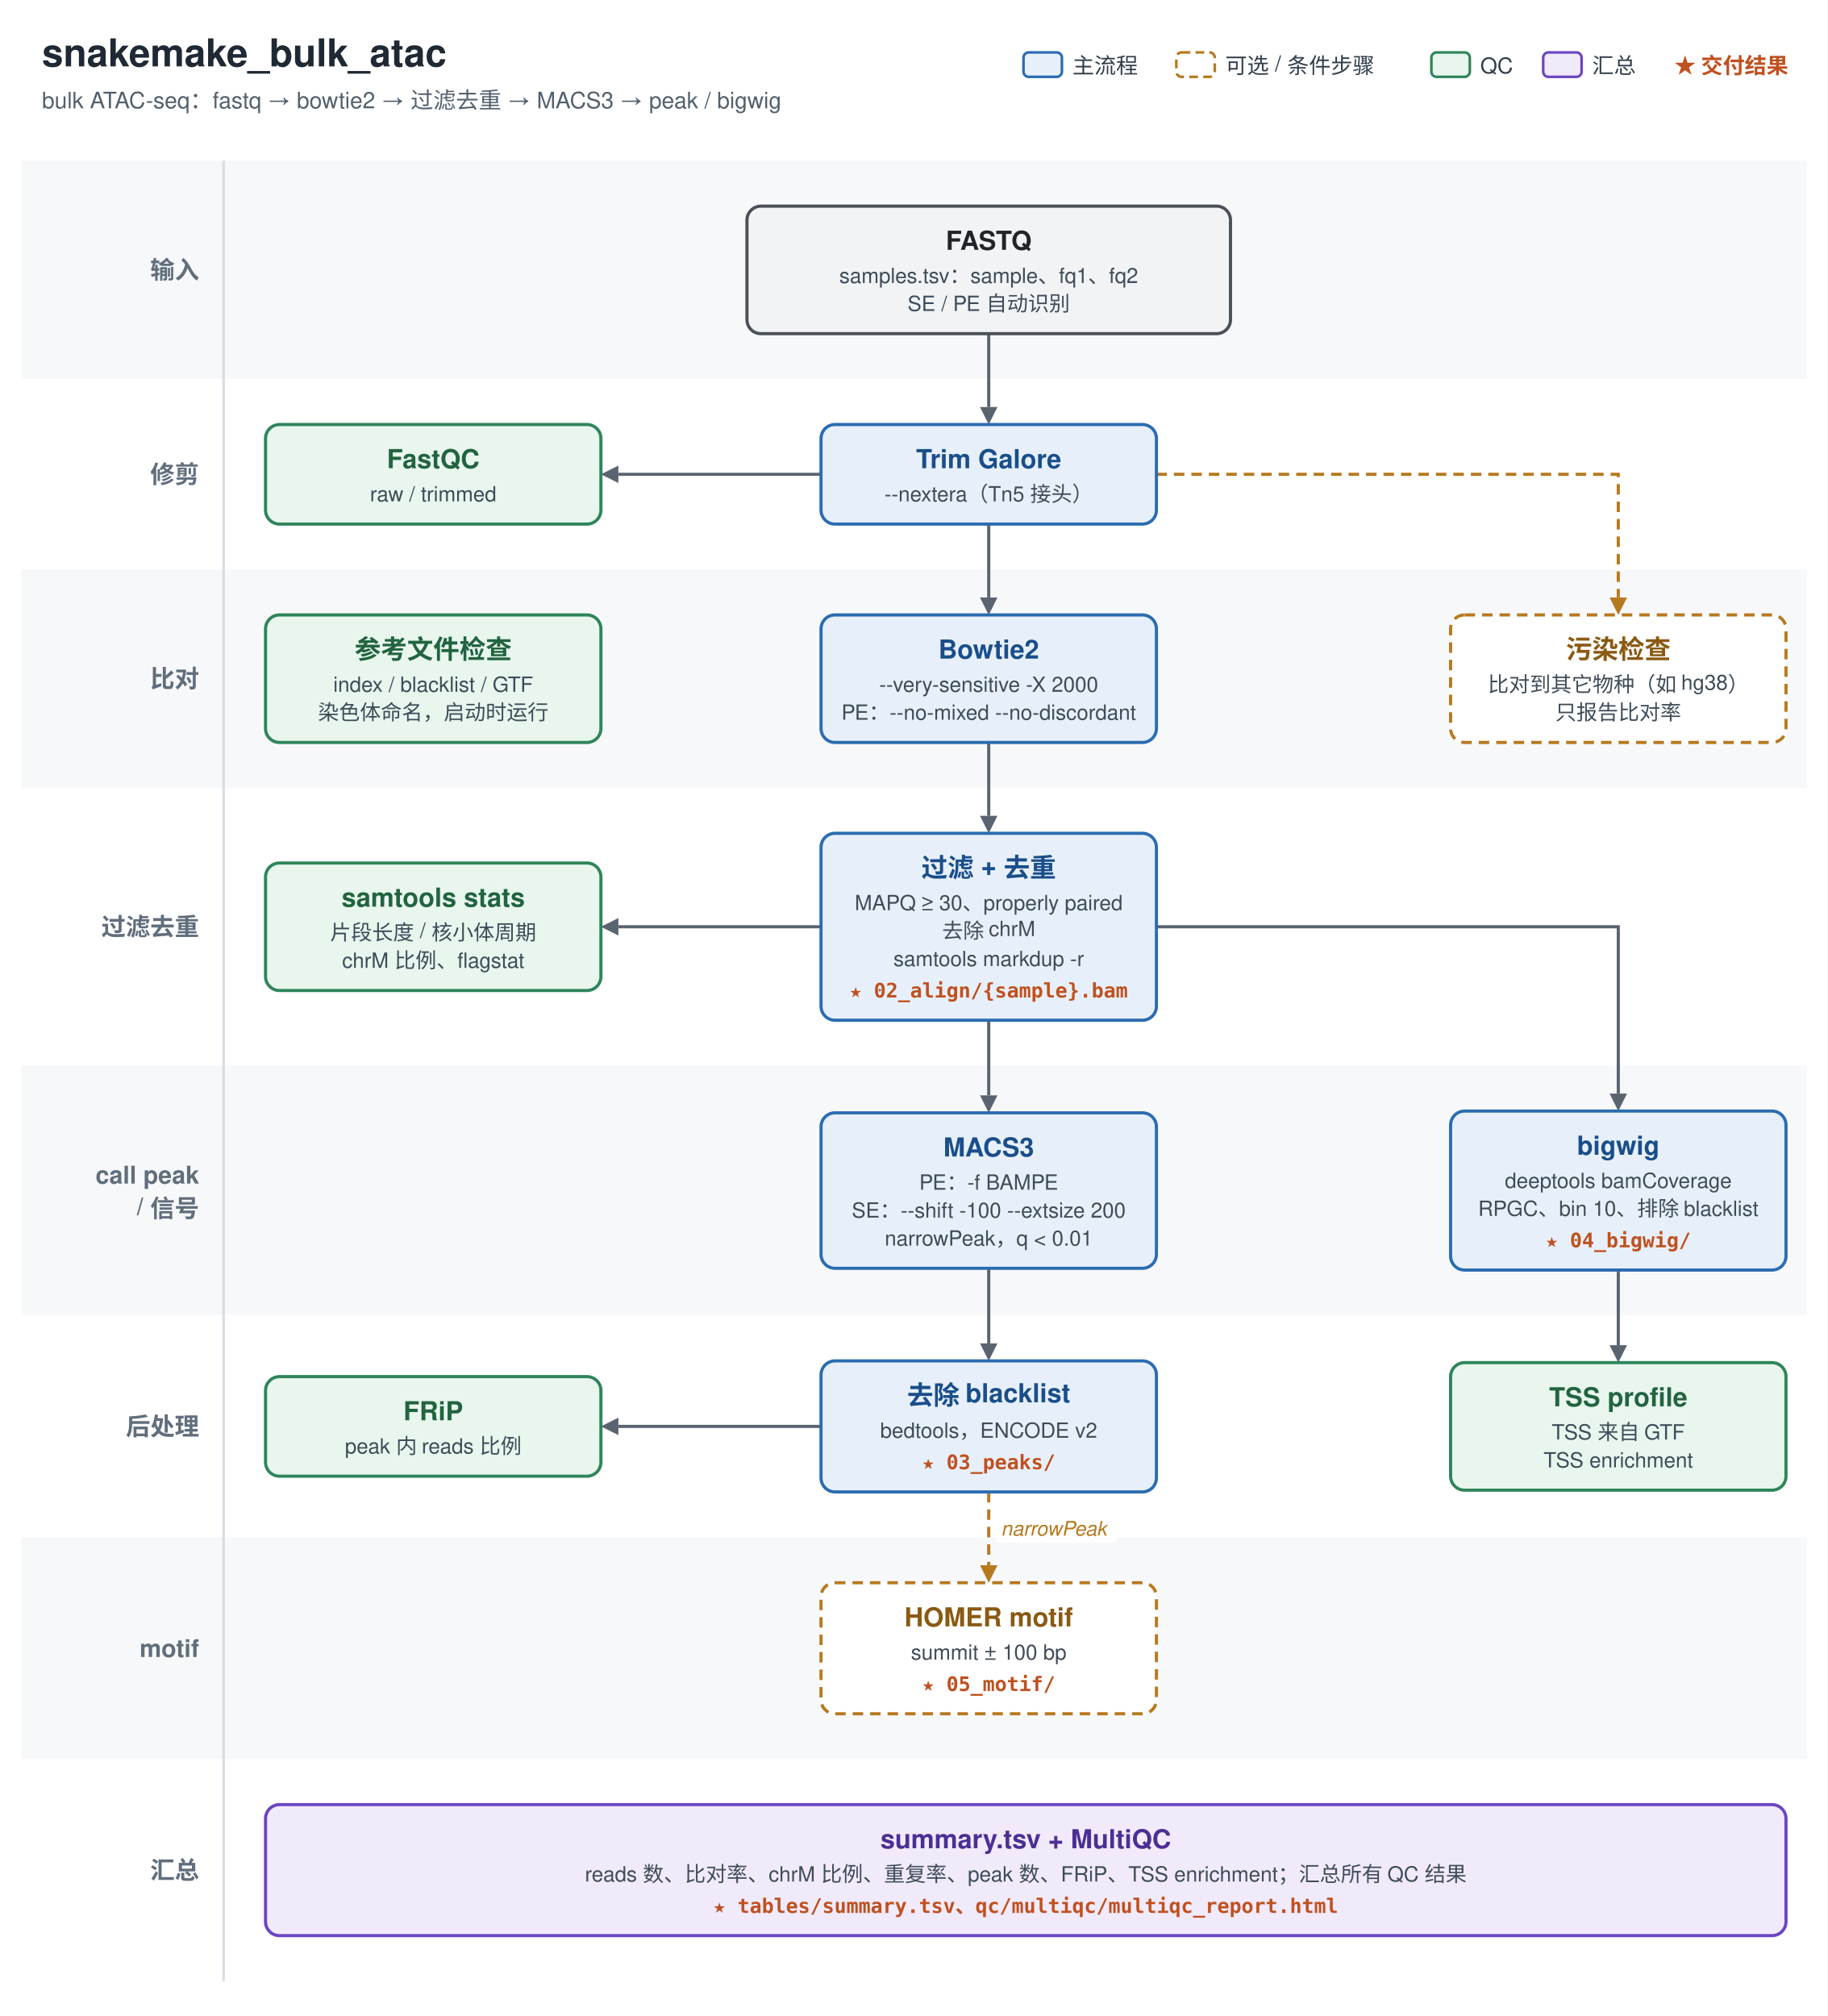
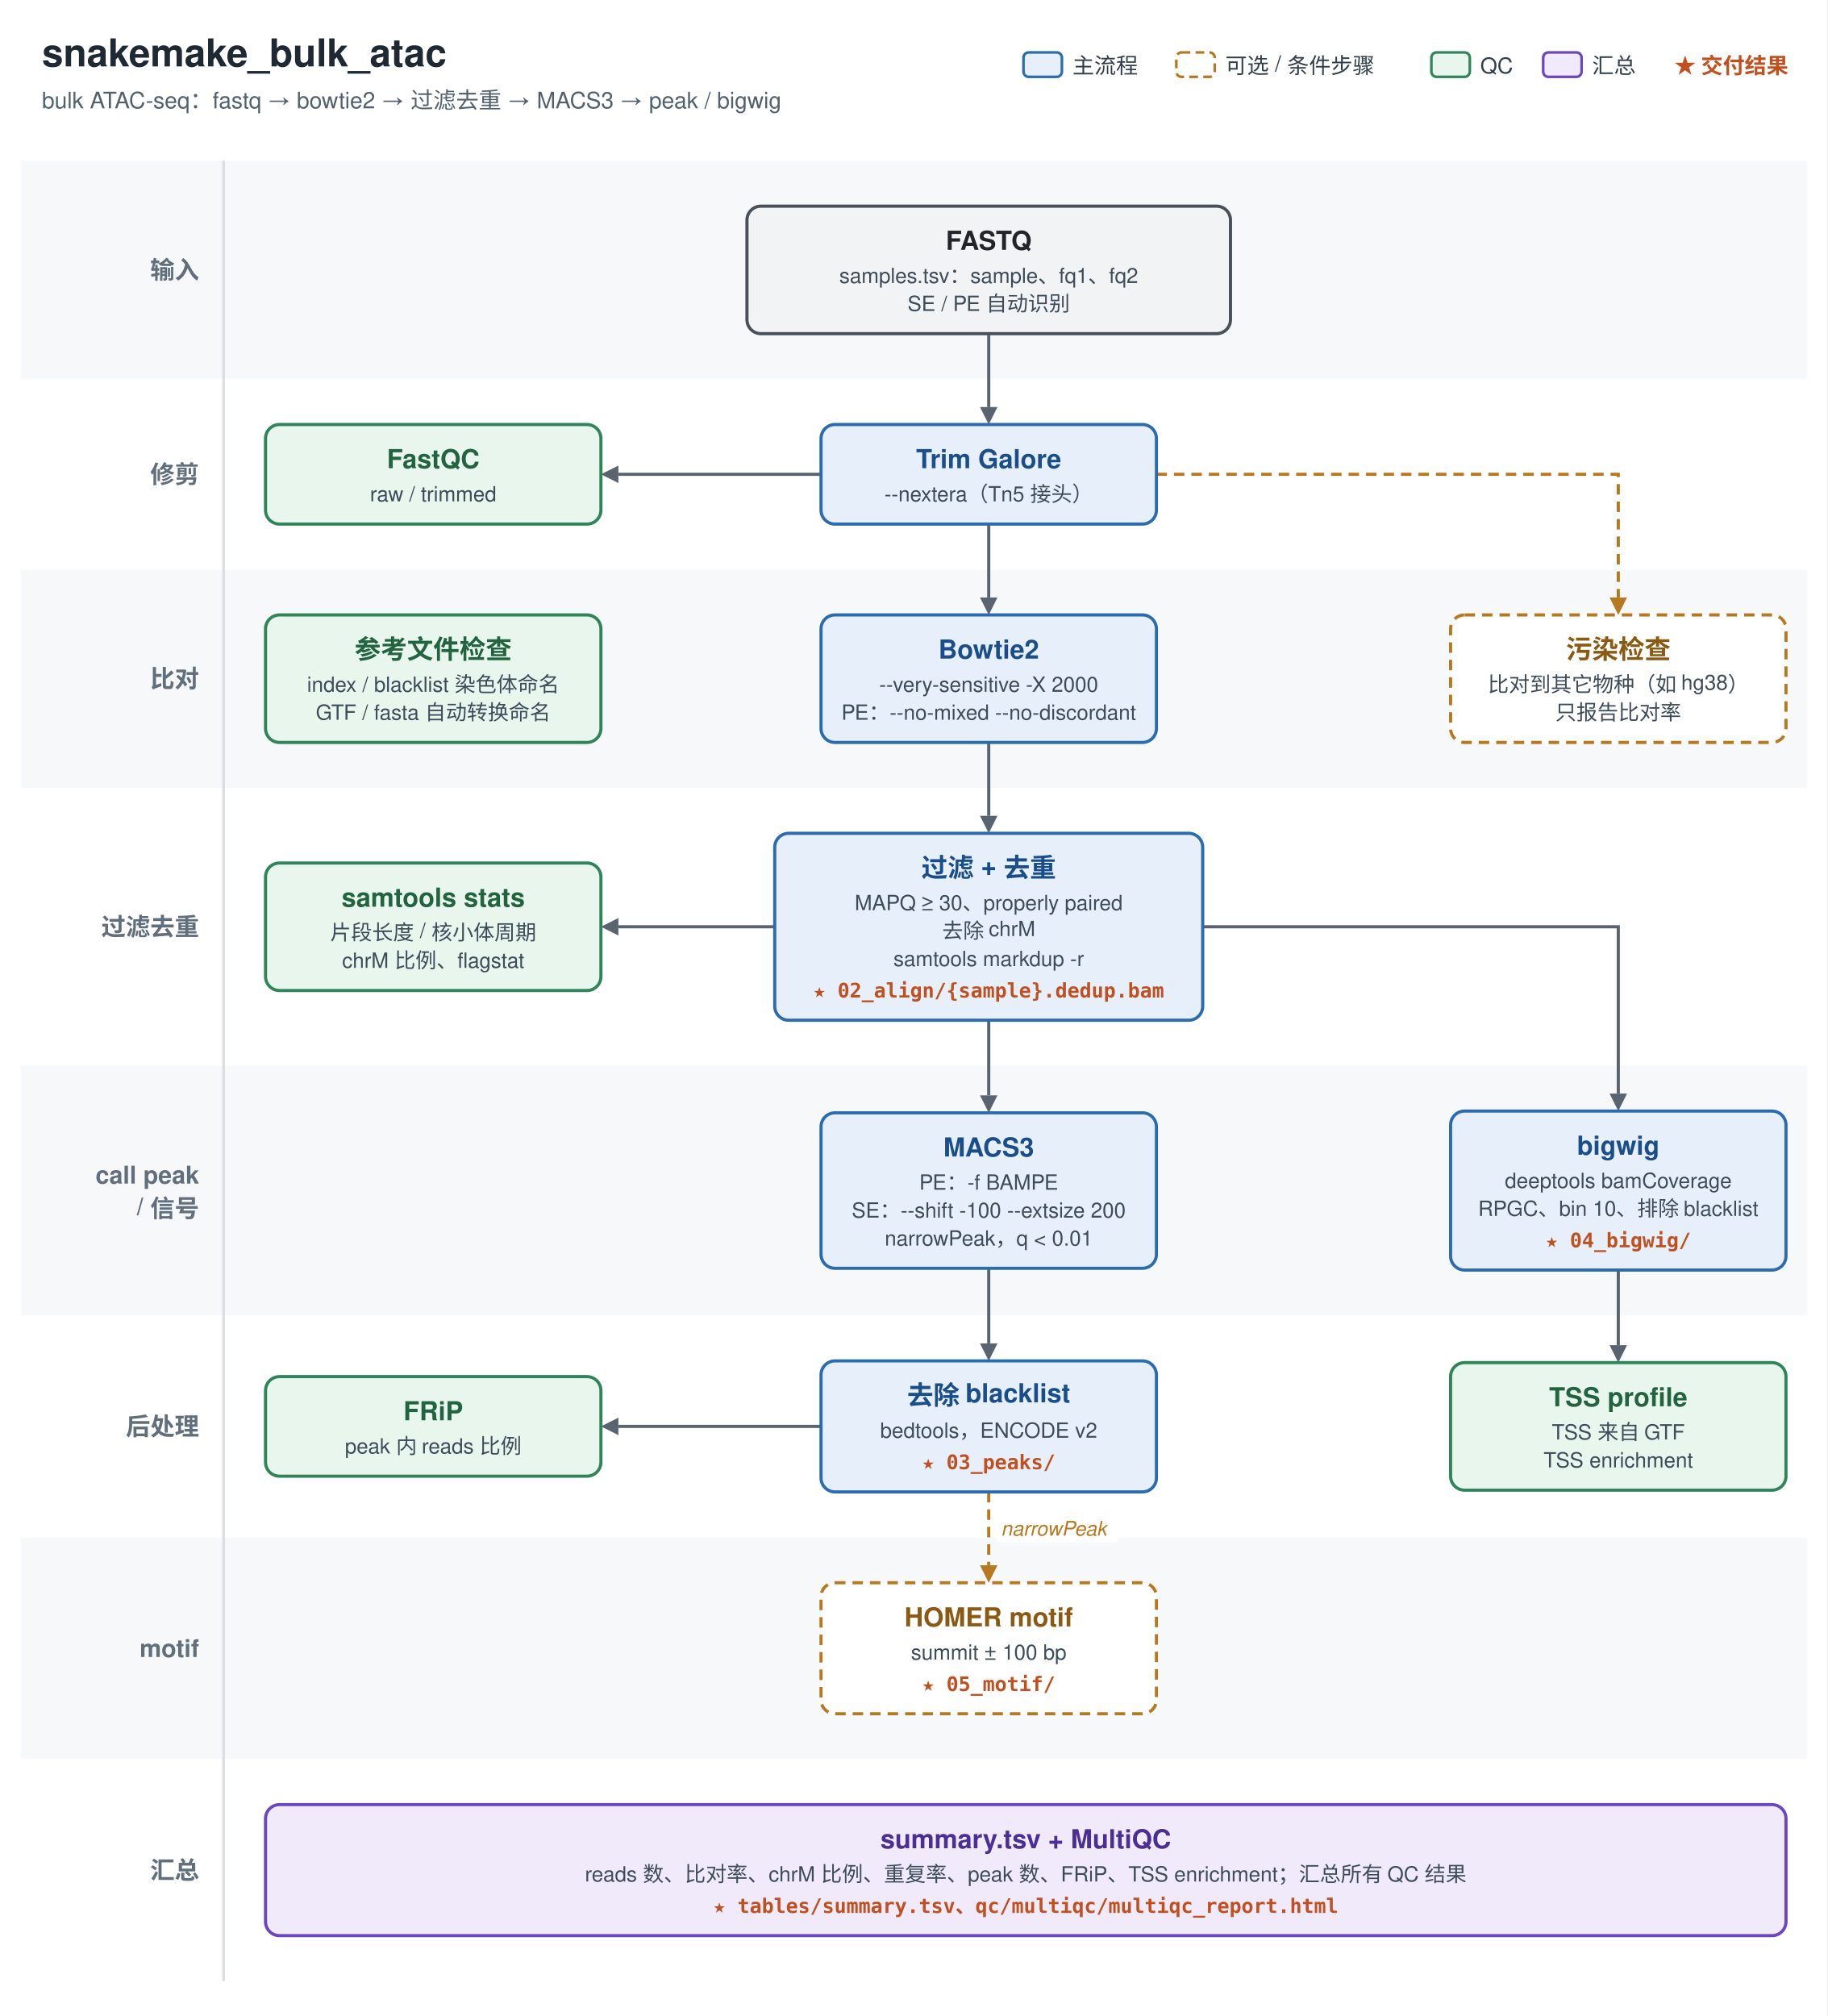
<svg xmlns="http://www.w3.org/2000/svg" width="1046" height="1154" viewBox="0 0 1046 1154" font-family="Helvetica, Arial, 'PingFang SC', 'Microsoft YaHei', 'Noto Sans CJK SC', 'WenQuanYi Micro Hei', sans-serif">
  <rect width="100%" height="100%" fill="#FFFFFF" />
  <text x="24" y="38" font-size="22" font-weight="700" fill="#1F2933">snakemake_bulk_atac</text>
  <text x="24" y="62" font-size="13" fill="#52606D">bulk ATAC-seq：fastq → bowtie2 → 过滤去重 → MACS3 → peak / bigwig</text>
  <rect x="585.9" y="30" width="22" height="14" rx="3" fill="#E7F0FA" stroke="#2B6CB0" stroke-width="1.5" />
  <text x="613.9" y="42" font-size="12.5" fill="#323F4B">主流程</text>
  <rect x="673.4" y="30" width="22" height="14" rx="3" fill="#FFFFFF" stroke="#B7791F" stroke-width="1.5" stroke-dasharray="5 3" />
  <text x="701.4" y="42" font-size="12.5" fill="#323F4B">可选 / 条件步骤</text>
  <rect x="819.4" y="30" width="22" height="14" rx="3" fill="#E8F6EE" stroke="#2F855A" stroke-width="1.5" />
  <text x="847.4" y="42" font-size="12.5" fill="#323F4B">QC</text>
  <rect x="883.4" y="30" width="22" height="14" rx="3" fill="#F1EAFB" stroke="#6B46C1" stroke-width="1.5" />
  <text x="911.4" y="42" font-size="12.5" fill="#323F4B">汇总</text>
  <text x="958.4" y="42" font-size="12.5" fill="#C0501F" font-weight="700">★ 交付结果</text>
  <rect x="12" y="92" width="1022.4" height="125" fill="#F7F8FA" />
  <text x="114" y="159.5" text-anchor="end" font-size="14" font-weight="700" fill="#616E7C">输入</text>
  <rect x="12" y="217" width="1022.4" height="109" fill="#FFFFFF" />
  <text x="114" y="276.5" text-anchor="end" font-size="14" font-weight="700" fill="#616E7C">修剪</text>
  <rect x="12" y="326" width="1022.4" height="125" fill="#F7F8FA" />
  <text x="114" y="393.5" text-anchor="end" font-size="14" font-weight="700" fill="#616E7C">比对</text>
  <rect x="12" y="451" width="1022.4" height="159" fill="#FFFFFF" />
  <text x="114" y="535.5" text-anchor="end" font-size="14" font-weight="700" fill="#616E7C">过滤去重</text>
  <rect x="12" y="610" width="1022.4" height="143" fill="#F7F8FA" />
  <text x="114" y="677.5" text-anchor="end" font-size="14" font-weight="700" fill="#616E7C">call peak</text>
  <text x="114" y="695.5" text-anchor="end" font-size="14" font-weight="700" fill="#616E7C">/ 信号</text>
  <rect x="12" y="753" width="1022.4" height="127" fill="#FFFFFF" />
  <text x="114" y="821.5" text-anchor="end" font-size="14" font-weight="700" fill="#616E7C">后处理</text>
  <rect x="12" y="880" width="1022.4" height="127" fill="#F7F8FA" />
  <text x="114" y="948.5" text-anchor="end" font-size="14" font-weight="700" fill="#616E7C">motif</text>
  <rect x="12" y="1007" width="1022.4" height="127" fill="#FFFFFF" />
  <text x="114" y="1075.5" text-anchor="end" font-size="14" font-weight="700" fill="#616E7C">汇总</text>
  <line x1="128" y1="92" x2="128" y2="1134" stroke="#D9DEE4" stroke-width="1.5" />
  <path d="M566.0,191.0 L566.0,233.0" fill="none" stroke="#5A6470" stroke-width="1.8" />
  <polygon points="566.0,243.0 561.0,233.0 571.0,233.0" fill="#5A6470" />
  <path d="M470.0,271.5 L354.0,271.5" fill="none" stroke="#5A6470" stroke-width="1.8" />
  <polygon points="344.0,271.5 354.0,266.5 354.0,276.5" fill="#5A6470" />
  <path d="M566.0,300.0 L566.0,342.0" fill="none" stroke="#5A6470" stroke-width="1.8" />
  <polygon points="566.0,352.0 561.0,342.0 571.0,342.0" fill="#5A6470" />
  <path d="M662.0,271.5 L926.4,271.5 L926.4,342.0" fill="none" stroke="#B7791F" stroke-width="1.8" stroke-dasharray="6 4" />
  <polygon points="926.4,352.0 921.4,342.0 931.4,342.0" fill="#B7791F" />
  <path d="M566.0,425.0 L566.0,467.0" fill="none" stroke="#5A6470" stroke-width="1.8" />
  <polygon points="566.0,477.0 561.0,467.0 571.0,467.0" fill="#5A6470" />
-   <path d="M470.0,530.5 L354.0,530.5" fill="none" stroke="#5A6470" stroke-width="1.8" />
+   <path d="M443.5,530.5 L354.0,530.5" fill="none" stroke="#5A6470" stroke-width="1.8" />
  <polygon points="344.0,530.5 354.0,525.5 354.0,535.5" fill="#5A6470" />
  <path d="M566.0,584.0 L566.0,627.0" fill="none" stroke="#5A6470" stroke-width="1.8" />
  <polygon points="566.0,637.0 561.0,627.0 571.0,627.0" fill="#5A6470" />
-   <path d="M662.0,530.5 L926.4,530.5 L926.4,626.0" fill="none" stroke="#5A6470" stroke-width="1.8" />
+   <path d="M688.5,530.5 L926.4,530.5 L926.4,626.0" fill="none" stroke="#5A6470" stroke-width="1.8" />
  <polygon points="926.4,636.0 921.4,626.0 931.4,626.0" fill="#5A6470" />
  <path d="M566.0,726.0 L566.0,769.0" fill="none" stroke="#5A6470" stroke-width="1.8" />
  <polygon points="566.0,779.0 561.0,769.0 571.0,769.0" fill="#5A6470" />
  <path d="M470.0,816.5 L354.0,816.5" fill="none" stroke="#5A6470" stroke-width="1.8" />
  <polygon points="344.0,816.5 354.0,811.5 354.0,821.5" fill="#5A6470" />
  <path d="M926.4,727.0 L926.4,770.0" fill="none" stroke="#5A6470" stroke-width="1.8" />
  <polygon points="926.4,780.0 921.4,770.0 931.4,770.0" fill="#5A6470" />
  <path d="M566.0,854.0 L566.0,896.0" fill="none" stroke="#B7791F" stroke-width="1.8" stroke-dasharray="6 4" />
  <polygon points="566.0,906.0 561.0,896.0 571.0,896.0" fill="#B7791F" />
  <rect x="570.0" y="867.0" width="70.4" height="16" rx="3" fill="#FFFFFF" opacity="0.92" />
  <text x="573.0" y="879.0" text-anchor="start" font-size="11.5" font-style="italic" fill="#B7791F">narrowPeak</text>
  <rect x="427.6" y="118.0" width="276.8" height="73.0" rx="8" fill="#F1F3F5" stroke="#495057" stroke-width="1.8" />
  <text x="566.0" y="143.0" text-anchor="middle" font-size="15" font-weight="700" fill="#212529">FASTQ</text>
  <text x="566.0" y="162.0" text-anchor="middle" font-size="12" fill="#3E4C59">samples.tsv：sample、fq1、fq2</text>
  <text x="566.0" y="178.0" text-anchor="middle" font-size="12" fill="#3E4C59">SE / PE 自动识别</text>
  <rect x="152.0" y="243.0" width="192.0" height="57.0" rx="8" fill="#E8F6EE" stroke="#2F855A" stroke-width="1.8" />
  <text x="248.0" y="268.0" text-anchor="middle" font-size="15" font-weight="700" fill="#22643F">FastQC</text>
  <text x="248.0" y="287.0" text-anchor="middle" font-size="12" fill="#3E4C59">raw / trimmed</text>
  <rect x="470.0" y="243.0" width="192.0" height="57.0" rx="8" fill="#E7F0FA" stroke="#2B6CB0" stroke-width="1.8" />
  <text x="566.0" y="268.0" text-anchor="middle" font-size="15" font-weight="700" fill="#1A4E8A">Trim Galore</text>
  <text x="566.0" y="287.0" text-anchor="middle" font-size="12" fill="#3E4C59">--nextera（Tn5 接头）</text>
  <rect x="152.0" y="352.0" width="192.0" height="73.0" rx="8" fill="#E8F6EE" stroke="#2F855A" stroke-width="1.8" />
  <text x="248.0" y="377.0" text-anchor="middle" font-size="15" font-weight="700" fill="#22643F">参考文件检查</text>
-   <text x="248.0" y="396.0" text-anchor="middle" font-size="12" fill="#3E4C59">index / blacklist / GTF</text>
-   <text x="248.0" y="412.0" text-anchor="middle" font-size="12" fill="#3E4C59">染色体命名，启动时运行</text>
+   <text x="248.0" y="396.0" text-anchor="middle" font-size="12" fill="#3E4C59">index / blacklist 染色体命名</text>
+   <text x="248.0" y="412.0" text-anchor="middle" font-size="12" fill="#3E4C59">GTF / fasta 自动转换命名</text>
  <rect x="470.0" y="352.0" width="192.0" height="73.0" rx="8" fill="#E7F0FA" stroke="#2B6CB0" stroke-width="1.8" />
  <text x="566.0" y="377.0" text-anchor="middle" font-size="15" font-weight="700" fill="#1A4E8A">Bowtie2</text>
  <text x="566.0" y="396.0" text-anchor="middle" font-size="12" fill="#3E4C59">--very-sensitive -X 2000</text>
  <text x="566.0" y="412.0" text-anchor="middle" font-size="12" fill="#3E4C59">PE：--no-mixed --no-discordant</text>
  <rect x="830.4" y="352.0" width="192.0" height="73.0" rx="8" fill="#FFFFFF" stroke="#B7791F" stroke-width="1.8" stroke-dasharray="6 4" />
  <text x="926.4" y="377.0" text-anchor="middle" font-size="15" font-weight="700" fill="#8A5A12">污染检查</text>
  <text x="926.4" y="396.0" text-anchor="middle" font-size="12" fill="#3E4C59">比对到其它物种（如 hg38）</text>
  <text x="926.4" y="412.0" text-anchor="middle" font-size="12" fill="#3E4C59">只报告比对率</text>
  <rect x="152.0" y="494.0" width="192.0" height="73.0" rx="8" fill="#E8F6EE" stroke="#2F855A" stroke-width="1.8" />
  <text x="248.0" y="519.0" text-anchor="middle" font-size="15" font-weight="700" fill="#22643F">samtools stats</text>
  <text x="248.0" y="538.0" text-anchor="middle" font-size="12" fill="#3E4C59">片段长度 / 核小体周期</text>
  <text x="248.0" y="554.0" text-anchor="middle" font-size="12" fill="#3E4C59">chrM 比例、flagstat</text>
-   <rect x="470.0" y="477.0" width="192.0" height="107.0" rx="8" fill="#E7F0FA" stroke="#2B6CB0" stroke-width="1.8" />
+   <rect x="443.5" y="477.0" width="245.0" height="107.0" rx="8" fill="#E7F0FA" stroke="#2B6CB0" stroke-width="1.8" />
  <text x="566.0" y="502.0" text-anchor="middle" font-size="15" font-weight="700" fill="#1A4E8A">过滤 + 去重</text>
  <text x="566.0" y="521.0" text-anchor="middle" font-size="12" fill="#3E4C59">MAPQ ≥ 30、properly paired</text>
  <text x="566.0" y="537.0" text-anchor="middle" font-size="12" fill="#3E4C59">去除 chrM</text>
  <text x="566.0" y="553.0" text-anchor="middle" font-size="12" fill="#3E4C59">samtools markdup -r</text>
-   <text x="566.0" y="571.0" text-anchor="middle" font-size="11.5" font-weight="700" font-family="Menlo, Consolas, 'DejaVu Sans Mono', monospace" fill="#C0501F">★ 02_align/{sample}.bam</text>
+   <text x="566.0" y="571.0" text-anchor="middle" font-size="11.5" font-weight="700" font-family="Menlo, Consolas, 'DejaVu Sans Mono', monospace" fill="#C0501F">★ 02_align/{sample}.dedup.bam</text>
  <rect x="470.0" y="637.0" width="192.0" height="89.0" rx="8" fill="#E7F0FA" stroke="#2B6CB0" stroke-width="1.8" />
  <text x="566.0" y="662.0" text-anchor="middle" font-size="15" font-weight="700" fill="#1A4E8A">MACS3</text>
  <text x="566.0" y="681.0" text-anchor="middle" font-size="12" fill="#3E4C59">PE：-f BAMPE</text>
  <text x="566.0" y="697.0" text-anchor="middle" font-size="12" fill="#3E4C59">SE：--shift -100 --extsize 200</text>
  <text x="566.0" y="713.0" text-anchor="middle" font-size="12" fill="#3E4C59">narrowPeak，q &lt; 0.01</text>
  <rect x="830.4" y="636.0" width="192.0" height="91.0" rx="8" fill="#E7F0FA" stroke="#2B6CB0" stroke-width="1.8" />
  <text x="926.4" y="661.0" text-anchor="middle" font-size="15" font-weight="700" fill="#1A4E8A">bigwig</text>
  <text x="926.4" y="680.0" text-anchor="middle" font-size="12" fill="#3E4C59">deeptools bamCoverage</text>
  <text x="926.4" y="696.0" text-anchor="middle" font-size="12" fill="#3E4C59">RPGC、bin 10、排除 blacklist</text>
  <text x="926.4" y="714.0" text-anchor="middle" font-size="11.5" font-weight="700" font-family="Menlo, Consolas, 'DejaVu Sans Mono', monospace" fill="#C0501F">★ 04_bigwig/</text>
  <rect x="152.0" y="788.0" width="192.0" height="57.0" rx="8" fill="#E8F6EE" stroke="#2F855A" stroke-width="1.8" />
  <text x="248.0" y="813.0" text-anchor="middle" font-size="15" font-weight="700" fill="#22643F">FRiP</text>
  <text x="248.0" y="832.0" text-anchor="middle" font-size="12" fill="#3E4C59">peak 内 reads 比例</text>
  <rect x="470.0" y="779.0" width="192.0" height="75.0" rx="8" fill="#E7F0FA" stroke="#2B6CB0" stroke-width="1.8" />
  <text x="566.0" y="804.0" text-anchor="middle" font-size="15" font-weight="700" fill="#1A4E8A">去除 blacklist</text>
  <text x="566.0" y="823.0" text-anchor="middle" font-size="12" fill="#3E4C59">bedtools，ENCODE v2</text>
  <text x="566.0" y="841.0" text-anchor="middle" font-size="11.5" font-weight="700" font-family="Menlo, Consolas, 'DejaVu Sans Mono', monospace" fill="#C0501F">★ 03_peaks/</text>
  <rect x="830.4" y="780.0" width="192.0" height="73.0" rx="8" fill="#E8F6EE" stroke="#2F855A" stroke-width="1.8" />
  <text x="926.4" y="805.0" text-anchor="middle" font-size="15" font-weight="700" fill="#22643F">TSS profile</text>
  <text x="926.4" y="824.0" text-anchor="middle" font-size="12" fill="#3E4C59">TSS 来自 GTF</text>
  <text x="926.4" y="840.0" text-anchor="middle" font-size="12" fill="#3E4C59">TSS enrichment</text>
  <rect x="470.0" y="906.0" width="192.0" height="75.0" rx="8" fill="#FFFFFF" stroke="#B7791F" stroke-width="1.8" stroke-dasharray="6 4" />
  <text x="566.0" y="931.0" text-anchor="middle" font-size="15" font-weight="700" fill="#8A5A12">HOMER motif</text>
  <text x="566.0" y="950.0" text-anchor="middle" font-size="12" fill="#3E4C59">summit ± 100 bp</text>
  <text x="566.0" y="968.0" text-anchor="middle" font-size="11.5" font-weight="700" font-family="Menlo, Consolas, 'DejaVu Sans Mono', monospace" fill="#C0501F">★ 05_motif/</text>
  <rect x="152.0" y="1033.0" width="870.4" height="75.0" rx="8" fill="#F1EAFB" stroke="#6B46C1" stroke-width="1.8" />
  <text x="587.2" y="1058.0" text-anchor="middle" font-size="15" font-weight="700" fill="#4C2F94">summary.tsv + MultiQC</text>
  <text x="587.2" y="1077.0" text-anchor="middle" font-size="12" fill="#3E4C59">reads 数、比对率、chrM 比例、重复率、peak 数、FRiP、TSS enrichment；汇总所有 QC 结果</text>
  <text x="587.2" y="1095.0" text-anchor="middle" font-size="11.5" font-weight="700" font-family="Menlo, Consolas, 'DejaVu Sans Mono', monospace" fill="#C0501F">★ tables/summary.tsv、qc/multiqc/multiqc_report.html</text>
</svg>
